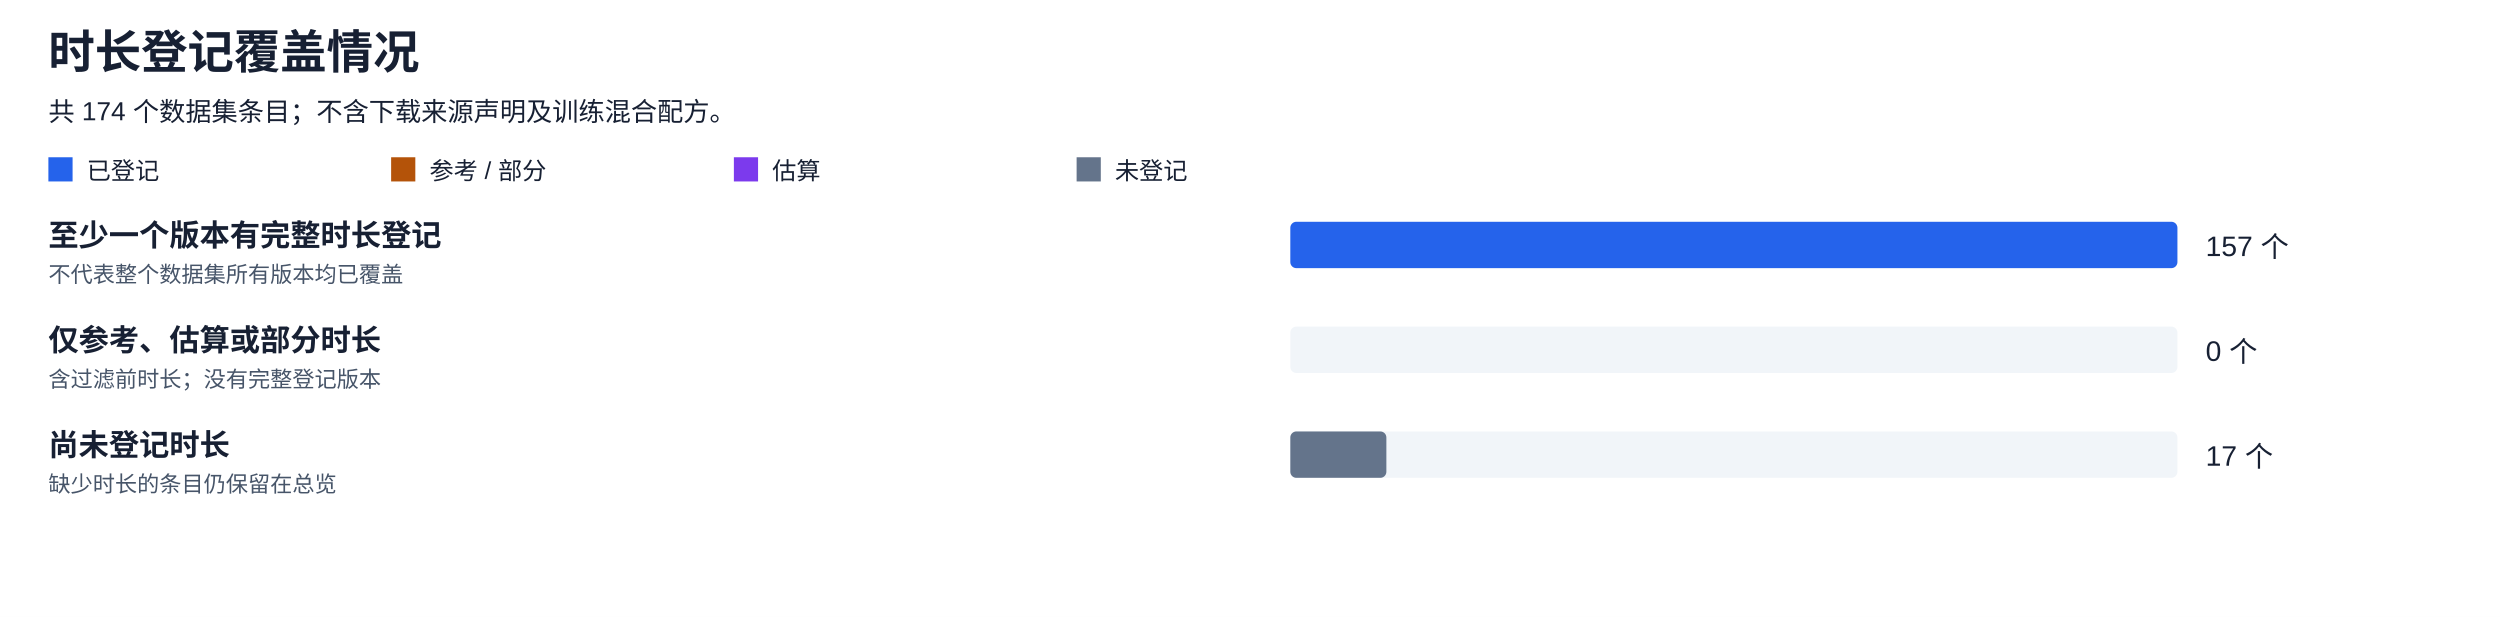
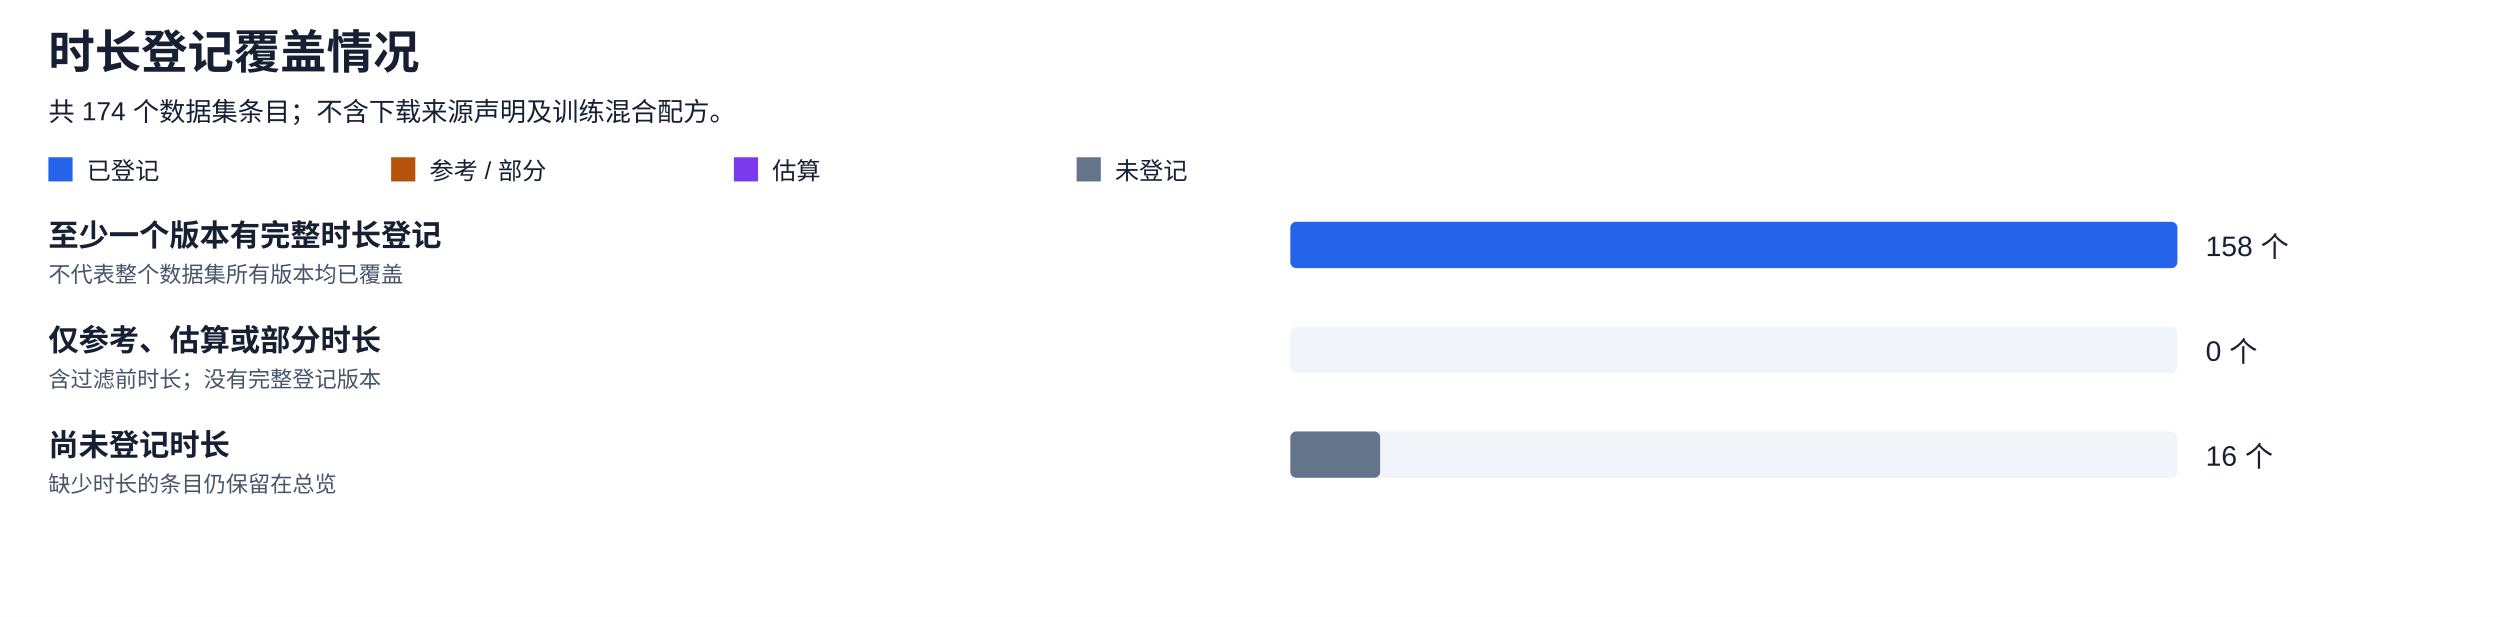
<svg xmlns="http://www.w3.org/2000/svg" width="1240" height="306" viewBox="0 0 1240 306" role="img" aria-labelledby="title desc">
  <rect width="100%" height="100%" fill="white" />
  <g font-family="Arial, Noto Sans CJK SC, Microsoft YaHei, sans-serif" fill="#172033">
    <text x="24" y="34" font-size="23" font-weight="700">时长登记覆盖情况</text>
    <text x="24" y="60" font-size="13">共 174 个数据集条目；不含下载来源声明及训练混合配方。</text>
    <rect x="24" y="78" width="12" height="12" fill="#2563eb" />
    <text x="43" y="89" font-size="12">已登记</text>
    <rect x="194" y="78" width="12" height="12" fill="#b45309" />
    <text x="213" y="89" font-size="12">参考 / 部分</text>
    <rect x="364" y="78" width="12" height="12" fill="#7c3aed" />
    <text x="383" y="89" font-size="12">估算</text>
    <rect x="534" y="78" width="12" height="12" fill="#64748b" />
    <text x="553" y="89" font-size="12">未登记</text>
    <text x="24" y="122" font-size="15" font-weight="600">至少一个版本有完整时长登记</text>
    <text x="24" y="140" font-size="11" fill="#475569">不代表整个数据集所有版本均已覆盖</text>
    <rect x="640" y="110" width="440" height="23" rx="3" fill="#f1f5f9" />
    <rect x="640" y="110" width="440.00" height="23" rx="3" fill="#2563eb" />
-     <text x="1094" y="127" font-size="14">157 个</text>
+     <text x="1094" y="127" font-size="14">158 个</text>
    <text x="24" y="174" font-size="15" font-weight="600">仅参考、估算或部分时长</text>
    <text x="24" y="192" font-size="11" fill="#475569">含过滤前时长；没有完整登记版本</text>
    <rect x="640" y="162" width="440" height="23" rx="3" fill="#f1f5f9" />
    <rect x="640" y="162" width="0.00" height="23" rx="3" fill="#b45309" />
    <text x="1094" y="179" font-size="14">0 个</text>
    <text x="24" y="226" font-size="15" font-weight="600">尚未登记时长</text>
    <text x="24" y="244" font-size="11" fill="#475569">缺少时长的条目仍保留在总览</text>
    <rect x="640" y="214" width="440" height="23" rx="3" fill="#f1f5f9" />
-     <rect x="640" y="214" width="47.64" height="23" rx="3" fill="#64748b" />
-     <text x="1094" y="231" font-size="14">17 个</text>
+     <rect x="640" y="214" width="44.56" height="23" rx="3" fill="#64748b" />
+     <text x="1094" y="231" font-size="14">16 个</text>
  </g>
</svg>
